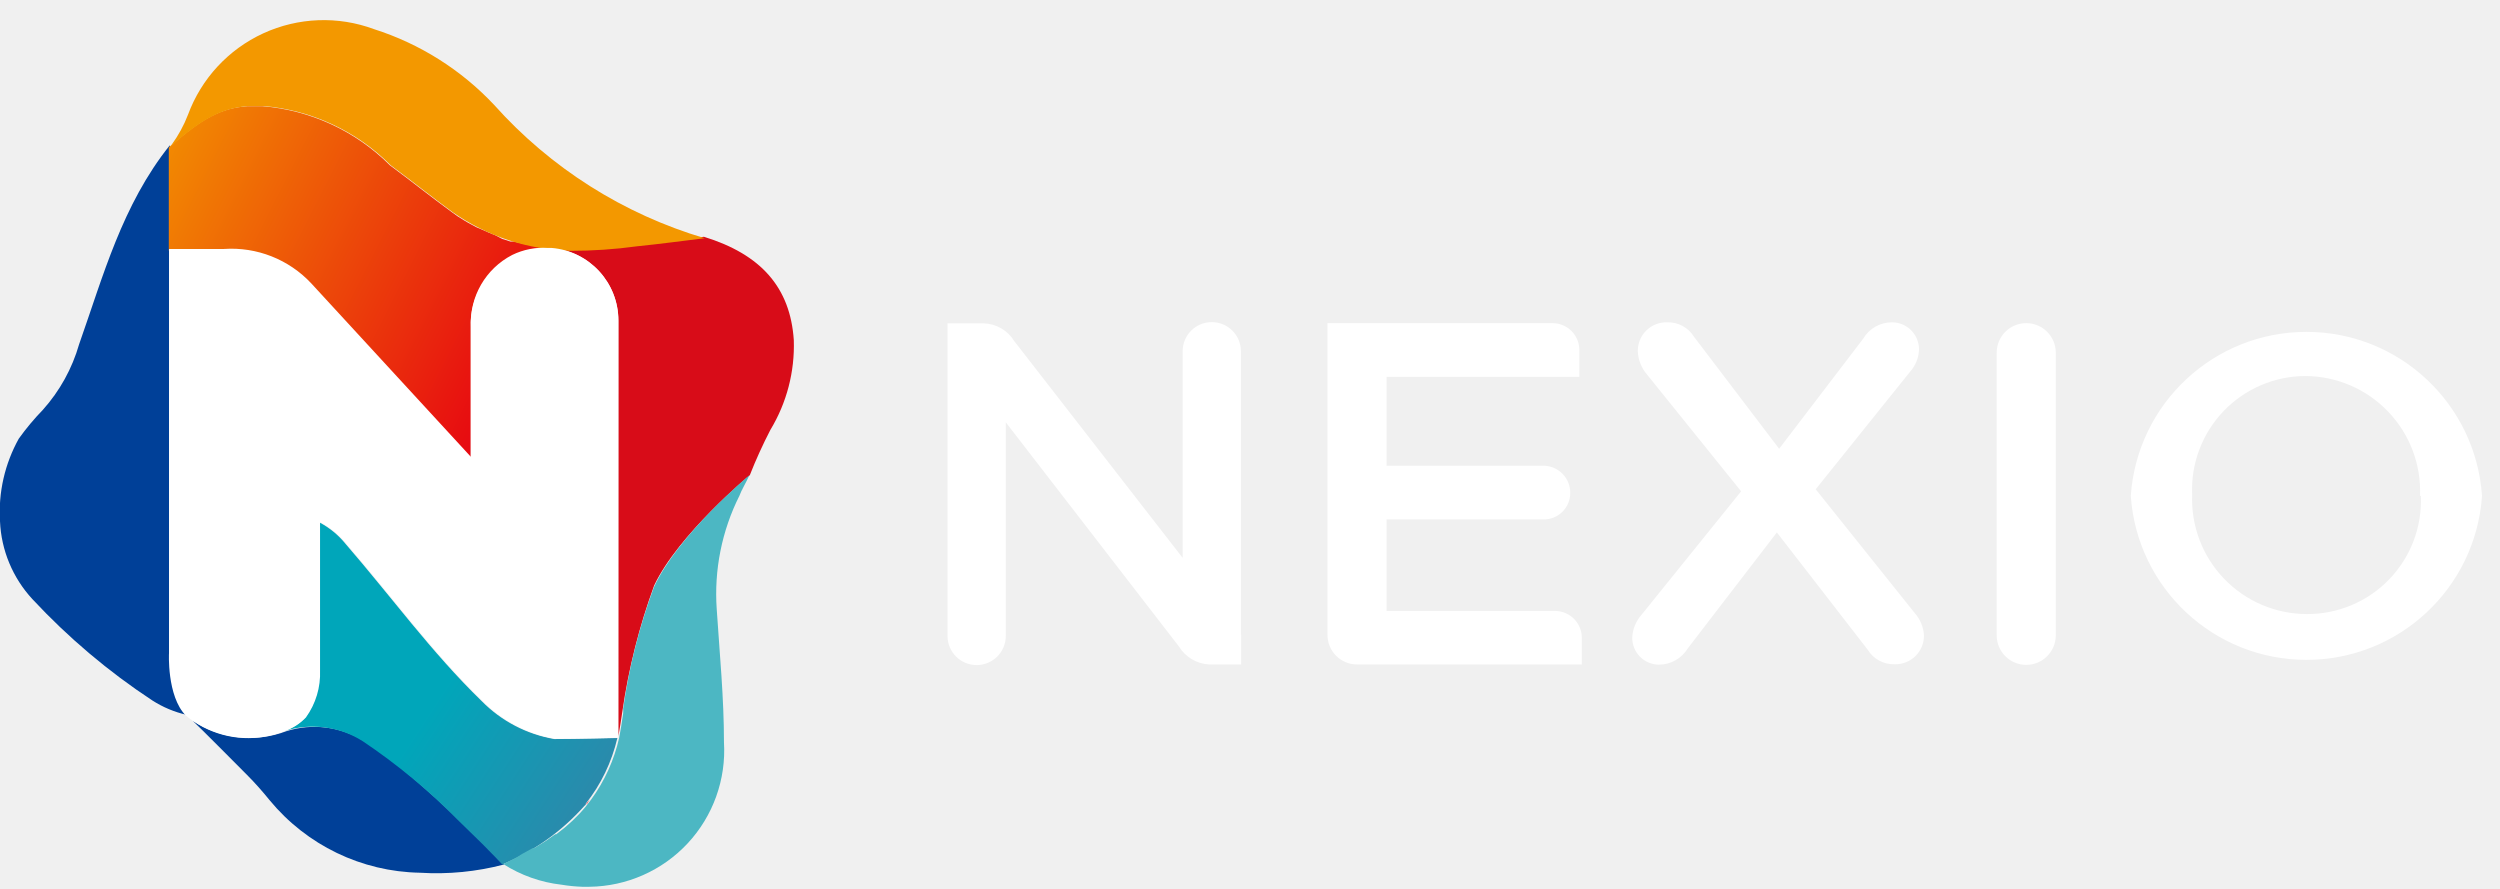
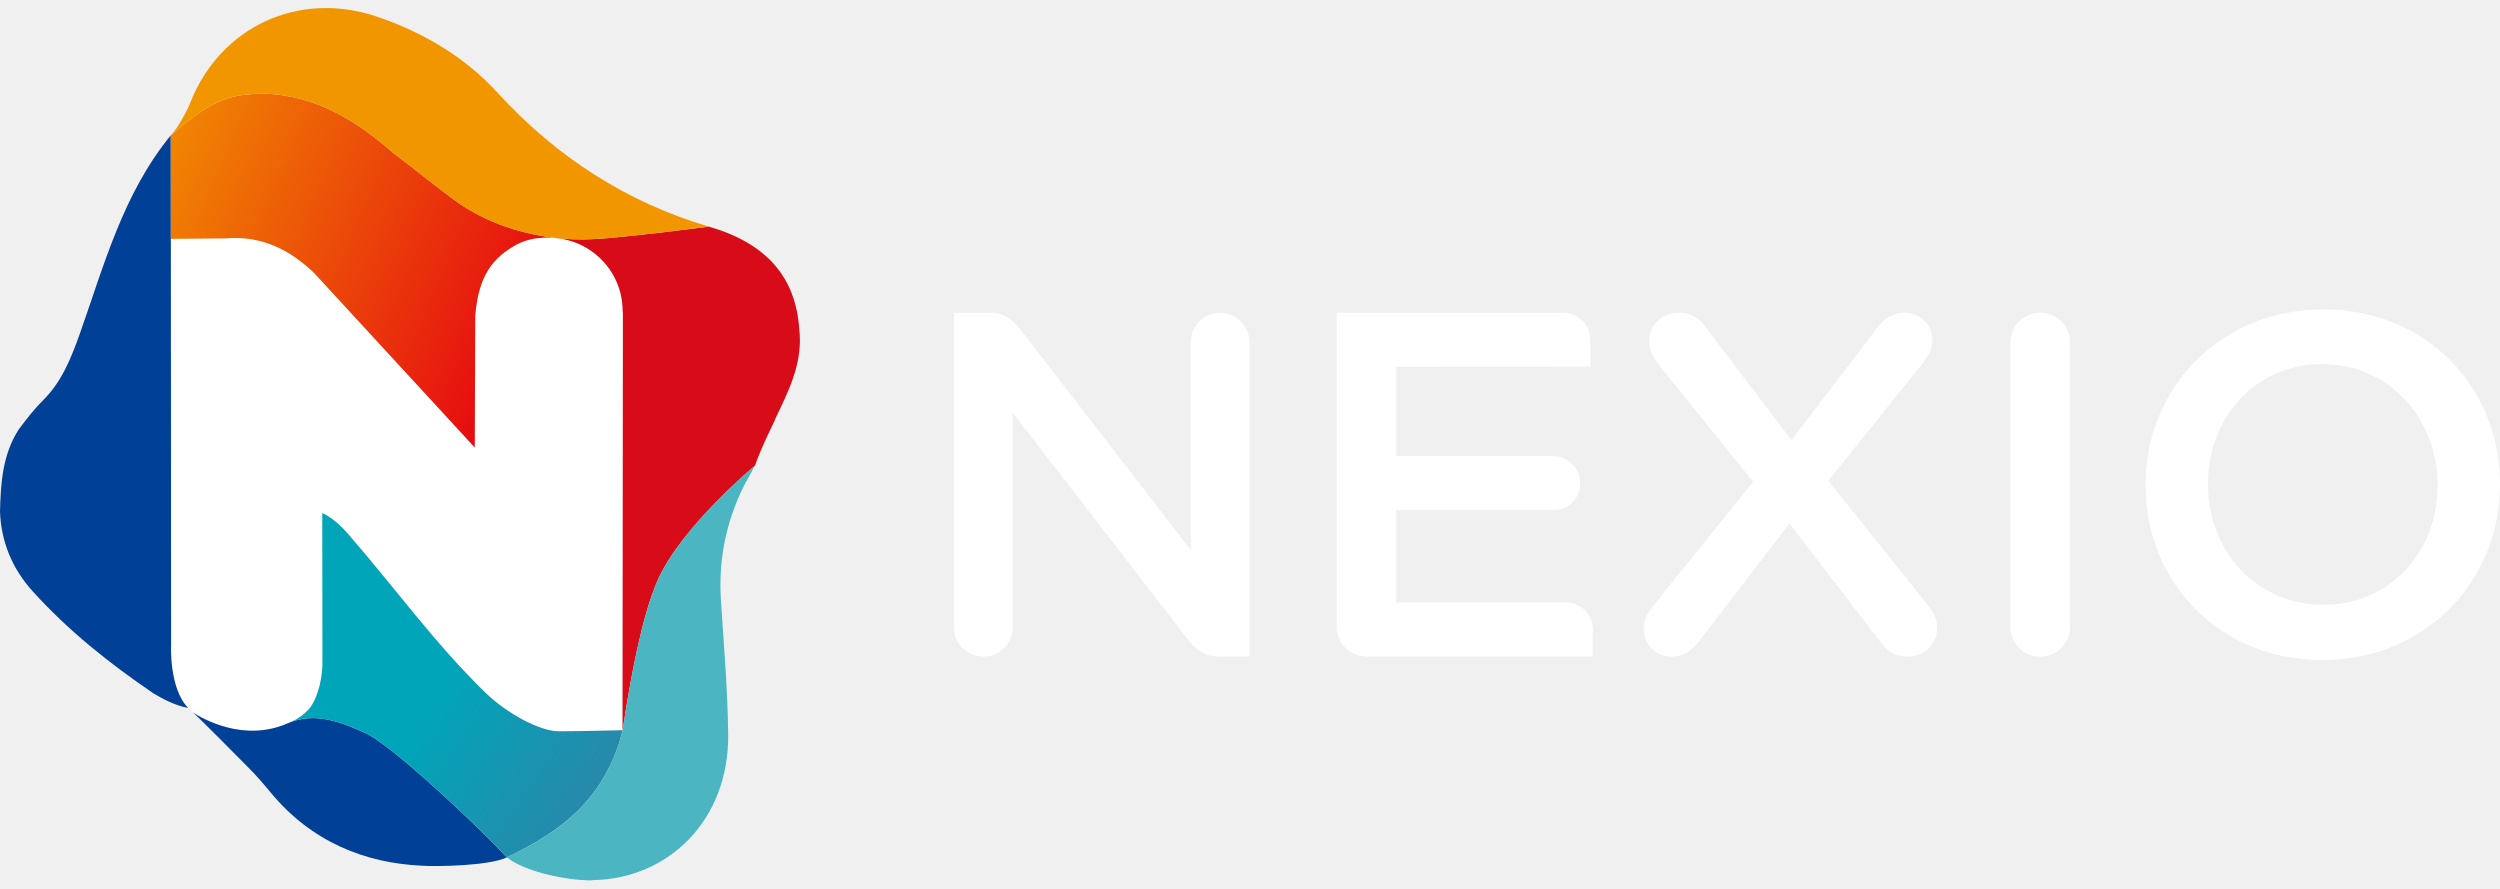
- <svg xmlns="http://www.w3.org/2000/svg" width="121px" height="43px" viewBox="0 0 121 43" version="1.1">
-   <defs>
-     <linearGradient x1="93.358%" y1="89.07%" x2="43.141%" y2="55.435%" id="linearGradient-1">
-       <stop stop-color="#2F87AA" offset="0%" />
-       <stop stop-color="#00A6BA" offset="100%" />
+ <svg xmlns="http://www.w3.org/2000/svg" viewBox="0 0 151.25 53.75" height="53.75" width="151.25" xml:space="preserve" version="1.1" id="svg2">
+   <defs id="defs6">
+     <clipPath id="clipPath16" clipPathUnits="userSpaceOnUse">
+       <path id="path18" d="M 0,43 121,43 121,0 0,0 0,43 Z" />
+     </clipPath>
+     <clipPath id="clipPath92" clipPathUnits="userSpaceOnUse">
+       <path id="path94" d="m 15.606,10.939 c 0,-1.007 -0.333,-1.925 -0.685,-2.292 l 0,0 C 14.694,8.409 14.429,8.211 14.112,8.068 l 0,0 C 15.373,8.527 16.651,8 17.728,7.499 l 0,0 C 18.559,7.114 20.633,5.298 22.36,3.665 l 0,0 c 0.435,-0.412 0.847,-0.813 1.213,-1.176 l 0,0 c 0.022,-0.022 0.043,-0.044 0.066,-0.066 l 0,0 c 0.144,-0.144 0.277,-0.278 0.404,-0.409 l 0,0 c 0.036,-0.037 0.072,-0.075 0.108,-0.11 l 0,0 c 0.139,-0.145 0.27,-0.283 0.38,-0.402 l 0,0 c 2.035,0.974 3.184,1.893 3.952,2.822 l 0,0 c 0.004,0.004 0.007,0.006 0.011,0.009 l 0,0 c 0.018,0.021 0.035,0.046 0.053,0.067 l 0,0 c 0.015,0.019 0.03,0.037 0.044,0.056 l 0,0 c 0.664,0.814 1.293,2.047 1.539,3.201 l 0,0 c 0,0 -2.111,-0.052 -3.075,-0.052 l 0,0 c -0.964,0 -2.561,0.901 -3.551,1.859 l 0,0 c -2.426,2.355 -4.405,5.098 -6.615,7.644 l 0,0 c -0.314,0.364 -0.767,0.824 -1.29,1.061 l 0,0 0.007,-7.23 z M 13.927,7.994 c 0.063,0.023 0.125,0.048 0.185,0.074 l 0,0 C 14.05,8.046 13.988,8.021 13.927,7.994" />
+     </clipPath>
+     <linearGradient id="linearGradient100" spreadMethod="pad" gradientTransform="matrix(-8.152669,5.601494,5.601494,8.152669,29.01159,3.313786)" gradientUnits="userSpaceOnUse" y2="0" x2="1" y1="0" x1="0">
+       <stop id="stop102" offset="0" style="stop-opacity:1;stop-color:#2c86a9" />
+       <stop id="stop104" offset="1" style="stop-opacity:1;stop-color:#00a5b9" />
    </linearGradient>
-     <linearGradient x1="-16.468%" y1="15.709%" x2="100.758%" y2="70.926%" id="linearGradient-2">
-       <stop stop-color="#F39800" offset="0%" />
-       <stop stop-color="#E60012" offset="100%" />
+     <clipPath id="clipPath112" clipPathUnits="userSpaceOnUse">
+       <path id="path114" d="M 0,43 121,43 121,0 0,0 0,43 Z" />
+     </clipPath>
+     <linearGradient id="linearGradient132" spreadMethod="pad" gradientTransform="matrix(21.79076,-9.481475,-9.481475,-21.79076,5.165767,35.74278)" gradientUnits="userSpaceOnUse" y2="0" x2="1" y1="0" x1="0">
+       <stop id="stop134" offset="0" style="stop-opacity:1;stop-color:#f29600" />
+       <stop id="stop136" offset="1" style="stop-opacity:1;stop-color:#e50012" />
    </linearGradient>
+     <clipPath id="clipPath144" clipPathUnits="userSpaceOnUse">
+       <path id="path146" d="M 0,43 121,43 121,0 0,0 0,43 Z" />
+     </clipPath>
  </defs>
-   <g id="NEXIO" stroke="none" stroke-width="1" fill="none" fill-rule="evenodd">
-     <g id="0.home" transform="translate(-359, -30)">
-       <g id="banner_01" transform="translate(0, -18)">
-         <g id="nexio-logo" transform="translate(358, 48)">
-           <g id="logo-web">
-             <path d="M39.42,16.46 C39.25,13.91 37.83,12.31 35.07,11.46 C33.98,11.59 32.89,11.74 31.8,11.85 C30.726,11.998 29.644,12.071 28.56,12.07 L27.77,12.01 L27.7,12.01 C29.526,12.161 30.931,13.688 30.93,15.52 C30.928,15.553 30.928,15.587 30.93,15.62 L30.93,35.62 C30.99,35.32 31.05,34.92 31.12,34.45 C31.421,32.366 31.937,30.318 32.66,28.34 C33.82,25.87 37.29,23 37.29,23 C37.585,22.25 37.919,21.516 38.29,20.8 L38.29,20.8 C39.079,19.493 39.471,17.986 39.42,16.46 L39.42,16.46 Z" id="Shape" fill="#D80C18" />
-             <path d="M2.57,29 C4.301,30.859 6.248,32.504 8.37,33.9 C8.882,34.229 9.447,34.466 10.04,34.6 C9.1,33.66 9.22,31.49 9.22,31.6 C9.22,30.51 9.22,7.03 9.22,7.03 C6.91,9.92 6,13.35 4.83,16.66 C4.493,17.835 3.895,18.919 3.08,19.83 C2.656,20.267 2.265,20.735 1.91,21.23 C1.231,22.449 0.915,23.837 1,25.23 C1.06,26.633 1.616,27.969 2.57,29 Z" id="Shape" fill="#004098" />
-             <path d="M28.64,39.71 C28.867,39.497 29.081,39.27 29.28,39.03 C29.081,39.27 28.867,39.497 28.64,39.71 L28.64,39.71 Z" id="Shape" fill="#E60012" />
-             <path d="M25.36,41.83 L26,41.5 L25.36,41.83 Z" id="Shape" fill="#E60012" />
-             <polygon id="Shape" fill="#E60012" points="29.56 38.67 29.39 38.89 29.39 38.94 29.39 38.94" />
-             <path d="M26.67,41.14 L26.16,41.42 L26.67,41.14 Z" id="Shape" fill="#E60012" />
-             <path d="M24.88,41.32 L24.48,40.91 L24.41,40.84 L23.21,39.67 L23.21,39.67 L22.34,38.86 L22.16,38.69 L21.27,37.9 L21.17,37.81 L20.92,37.6 L20.66,37.38 L20.55,37.29 L20,36.82 L20,36.82 L19.76,36.64 L19.53,36.47 L19.4,36.37 L19.24,36.26 L19.09,36.15 L18.97,36.07 L18.64,35.88 C17.513,35.169 16.131,34.989 14.86,35.39 C13.357,35.961 11.672,35.775 10.33,34.89 C10.63,35.16 12.83,37.38 12.96,37.51 C13.34,37.89 13.71,38.31 14.05,38.73 C15.844,40.906 18.5,42.189 21.32,42.24 L21.32,42.24 C22.693,42.326 24.07,42.191 25.4,41.84 L25.02,41.44 L24.88,41.32 Z" id="Shape" fill="#004098" />
-             <path d="M28.24,40.07 L27.82,40.4 L28.24,40.07 Z" id="Shape" fill="#E60012" />
-             <path d="M28.62,39.73 L28.26,40.05 L28.62,39.73 Z" id="Shape" fill="#E60012" />
-             <path d="M27.76,40.43 L27.35,40.72 L27.76,40.43 Z" id="Shape" fill="#E60012" />
-             <path d="M27.25,40.78 L26.73,41.1 L27.25,40.78 Z" id="Shape" fill="#E60012" />
-             <path d="M29.35,38.95 L29.35,38.9 C30.088,37.966 30.611,36.88 30.88,35.72 C30.88,35.72 28.78,35.77 27.83,35.77 C26.488,35.541 25.252,34.893 24.3,33.92 C21.89,31.58 19.92,28.86 17.73,26.33 C17.38,25.896 16.944,25.538 16.45,25.28 L16.45,32.46 C16.483,33.271 16.244,34.07 15.77,34.73 C15.494,35.024 15.151,35.247 14.77,35.38 C16.041,34.979 17.423,35.159 18.55,35.87 C20.208,36.982 21.749,38.259 23.15,39.68 L24.35,40.85 L24.42,40.92 L24.82,41.33 L24.93,41.44 L25.31,41.84 C26.833,41.204 28.193,40.233 29.29,39 L29.29,39 L29.35,38.95 Z" id="Shape" fill="url(#linearGradient-1)" />
-             <path d="M37.27,23 C37.1,23.14 33.79,25.93 32.65,28.42 C31.947,30.322 31.448,32.293 31.16,34.3 C31.168,34.376 31.168,34.454 31.16,34.53 C31.09,35 31.03,35.4 30.97,35.7 C30.726,36.782 30.264,37.803 29.61,38.7 L29.4,38.97 L29.34,39.05 C29.141,39.29 28.927,39.517 28.7,39.73 L28.7,39.73 L28.34,40.05 L28.34,40.05 L27.92,40.38 L27.87,40.38 L27.46,40.67 L27.37,40.73 L26.85,41.05 L26.78,41.05 L26.27,41.33 L26,41.5 L25.36,41.82 C26.211,42.365 27.176,42.707 28.18,42.82 C28.511,42.875 28.845,42.908 29.18,42.92 L29.52,42.92 C31.328,42.901 33.049,42.142 34.282,40.819 C35.514,39.496 36.15,37.725 36.04,35.92 C36.04,33.78 35.83,31.63 35.69,29.49 C35.556,27.591 35.936,25.691 36.79,23.99 C36.88,23.73 37.1,23.38 37.27,23 Z" id="Shape" fill="#4CB7C3" />
-             <path d="M25.87,11.69 L25.7,11.69 L25.3,11.56 L25,11.4 L24.66,11.26 L24.32,11.11 L24.06,11 L23.67,10.79 L23.45,10.66 C23.25,10.54 23.05,10.41 22.87,10.27 C21.87,9.54 20.87,8.74 19.87,8 C18.218,6.344 16.031,5.331 13.7,5.14 C13.46,5.14 13.21,5.14 12.97,5.14 C11.72,5.24 10.82,5.67 9.17,7.14 C9.17,7.14 9.17,9.2 9.17,12.14 L11.83,12.14 C13.42,12.031 14.973,12.645 16.06,13.81 L23.78,22.2 C23.78,22.2 23.78,16.02 23.78,15.87 C23.721,14.432 24.501,13.09 25.78,12.43 C26.305,12.137 26.899,11.988 27.5,12 L27.63,12 C27.036,11.944 26.447,11.84 25.87,11.69 Z" id="Shape" fill="url(#linearGradient-2)" />
-             <path d="M24.91,5.07 C23.316,3.376 21.317,2.116 19.1,1.41 C17.358,0.764 15.43,0.838 13.742,1.614 C12.054,2.391 10.743,3.807 10.1,5.55 L10.1,5.55 L10.1,5.55 C9.901,6.066 9.635,6.553 9.31,7 L9.21,7.13 C10.86,5.68 11.76,5.25 13.01,5.13 C13.25,5.13 13.49,5.13 13.74,5.13 C16.072,5.323 18.26,6.341 19.91,8 C20.91,8.74 21.91,9.54 22.91,10.27 C24.581,11.44 26.56,12.091 28.6,12.14 C29.684,12.141 30.766,12.068 31.84,11.92 C32.94,11.81 34.02,11.66 35.11,11.53 C31.176,10.366 27.644,8.129 24.91,5.07 L24.91,5.07 Z" id="Shape" fill="#F39800" />
-             <path d="M80.43,29.78 L85.27,23.78 L80.71,18.12 C80.441,17.807 80.286,17.412 80.27,17 C80.264,16.624 80.413,16.261 80.681,15.997 C80.949,15.732 81.314,15.589 81.69,15.6 C82.218,15.583 82.714,15.85 82.99,16.3 L87.11,21.72 L91.18,16.39 C91.472,15.896 92.006,15.595 92.58,15.6 C93.296,15.605 93.875,16.184 93.88,16.9 C93.872,17.308 93.715,17.699 93.44,18 L88.88,23.68 L93.68,29.68 C93.942,29.977 94.097,30.354 94.12,30.75 C94.126,31.126 93.977,31.489 93.709,31.753 C93.441,32.018 93.076,32.161 92.7,32.15 C92.172,32.167 91.676,31.9 91.4,31.45 L87,25.77 L82.69,31.38 C82.393,31.87 81.863,32.169 81.29,32.17 C80.943,32.167 80.612,32.026 80.37,31.779 C80.128,31.531 79.995,31.197 80,30.85 C80.021,30.455 80.172,30.079 80.43,29.78 L80.43,29.78 Z" id="Shape" fill="#FFFFFF" fill-rule="nonzero" />
-             <path d="M97.64,17.07 C97.64,16.28 98.28,15.64 99.07,15.64 C99.86,15.64 100.5,16.28 100.5,17.07 L100.5,30.75 C100.5,31.54 99.86,32.18 99.07,32.18 C98.28,32.18 97.64,31.54 97.64,30.75 L97.64,17.07 Z" id="Shape" fill="#FFFFFF" fill-rule="nonzero" />
-             <path d="M104.13,24 L104.13,24 C104.437,19.531 108.151,16.063 112.63,16.063 C117.109,16.063 120.823,19.531 121.13,24 L121.13,24 C120.823,28.469 117.109,31.937 112.63,31.937 C108.151,31.937 104.437,28.469 104.13,24 Z M118.13,24 L118.13,24 C118.19,22.489 117.634,21.019 116.589,19.926 C115.545,18.832 114.102,18.21 112.59,18.2 C111.089,18.201 109.653,18.816 108.616,19.902 C107.58,20.988 107.032,22.45 107.1,23.95 L107.1,23.95 C107.043,25.457 107.601,26.923 108.645,28.011 C109.69,29.099 111.132,29.716 112.64,29.72 C114.144,29.732 115.587,29.127 116.632,28.046 C117.677,26.965 118.233,25.502 118.17,24 L118.13,24 Z" id="Shape" fill="#FFFFFF" fill-rule="nonzero" />
-             <path d="M77.56,30.87 C77.56,30.16 76.99,29.581 76.28,29.57 L68.11,29.57 L68.11,25.14 L75.67,25.14 C76.018,25.154 76.357,25.025 76.608,24.783 C76.859,24.542 77,24.208 77,23.86 C77.006,23.144 76.436,22.556 75.72,22.54 L68.11,22.54 L68.11,18.24 L77.44,18.24 L77.44,16.92 L77.44,16.92 C77.429,16.218 76.862,15.651 76.16,15.64 L65.25,15.64 L65.25,30.7 C65.242,31.086 65.39,31.459 65.662,31.734 C65.933,32.009 66.304,32.163 66.69,32.16 L77.56,32.16 L77.56,30.87 Z" id="Shape" fill="#FFFFFF" fill-rule="nonzero" />
-             <path d="M61.06,30.71 L61.06,17 C61.06,16.221 60.429,15.59 59.65,15.59 C58.871,15.59 58.24,16.221 58.24,17 L58.24,27 L50.09,16.51 C49.776,15.994 49.224,15.67 48.62,15.65 L46.86,15.65 L46.86,17.1 L46.86,17.1 L46.86,30.78 C46.86,31.559 47.491,32.19 48.27,32.19 C49.049,32.19 49.68,31.559 49.68,30.78 L49.68,20.44 L58.06,31.29 C58.374,31.802 58.92,32.127 59.52,32.16 L61.07,32.16 L61.07,30.71 L61.06,30.71 Z" id="Shape" fill="#FFFFFF" fill-rule="nonzero" />
-             <path d="M30.92,35.71 C30.92,35.71 28.82,35.76 27.87,35.76 C26.528,35.531 25.292,34.883 24.34,33.91 C21.93,31.57 19.96,28.85 17.77,26.32 C17.42,25.886 16.984,25.528 16.49,25.27 L16.49,32.45 C16.523,33.261 16.284,34.06 15.81,34.72 C15.534,35.014 15.191,35.237 14.81,35.37 C13.515,35.903 12.049,35.834 10.81,35.18 C10.524,35.024 10.253,34.844 10,34.64 C9.06,33.7 9.18,31.53 9.18,31.64 C9.18,30.87 9.18,19 9.18,12.05 L11.84,12.05 C13.43,11.941 14.983,12.555 16.07,13.72 L23.79,22.11 C23.79,22.11 23.79,15.93 23.79,15.78 C23.731,14.342 24.511,13 25.79,12.34 C26.321,12.08 26.91,11.962 27.5,12 L27.63,12 L27.78,12 L27.7,12 C29.526,12.151 30.931,13.678 30.93,15.51 C30.928,15.543 30.928,15.577 30.93,15.61 L30.92,35.71 Z" id="Shape" fill="#FFFFFF" />
+   <g transform="matrix(1.25,0,0,-1.25,0,53.75)" id="g10">
+     <g id="g12">
+       <g clip-path="url(#clipPath16)" id="g14">
+         <g transform="translate(79.9775,13.6346)" id="g20">
+           <path id="path22" style="fill:#ffffff;fill-opacity:1;fill-rule:nonzero;stroke:none" d="m 0,0 4.875,6.047 -4.593,5.695 c -0.235,0.305 -0.446,0.679 -0.446,1.078 0,0.797 0.609,1.407 1.431,1.407 0.608,0 0.961,-0.234 1.312,-0.703 l 4.149,-5.461 4.101,5.366 c 0.375,0.516 0.774,0.798 1.406,0.798 0.633,0 1.312,-0.516 1.312,-1.313 0,-0.421 -0.163,-0.75 -0.444,-1.102 L 8.508,6.094 13.337,0.07 c 0.234,-0.304 0.445,-0.657 0.445,-1.078 0,-0.797 -0.609,-1.406 -1.429,-1.406 -0.61,0 -0.961,0.233 -1.314,0.702 L 6.634,4.031 2.298,-1.618 c -0.4,-0.516 -0.775,-0.796 -1.407,-0.796 -0.656,0 -1.312,0.516 -1.312,1.335 0,0.398 0.164,0.727 0.421,1.079" />
+         </g>
+         <g transform="translate(97.3037,26.431)" id="g24">
+           <path id="path26" style="fill:#ffffff;fill-opacity:1;fill-rule:nonzero;stroke:none" d="m 0,0 c 0,0.797 0.633,1.43 1.452,1.43 0.797,0 1.43,-0.633 1.43,-1.43 l 0,-13.781 c 0,-0.797 -0.633,-1.429 -1.43,-1.429 C 0.633,-15.21 0,-14.578 0,-13.781 L 0,0 Z" />
+         </g>
+         <g transform="translate(117.9766,19.4931)" id="g28">
+           <path id="path30" style="fill:#ffffff;fill-opacity:1;fill-rule:nonzero;stroke:none" d="m 0,0 0,0.047 c 0,3.188 -2.32,5.837 -5.578,5.837 -3.259,0 -5.531,-2.602 -5.531,-5.79 l 0,-0.047 c 0,-3.187 2.319,-5.812 5.578,-5.812 C -2.274,-5.765 0,-3.187 0,0 m -14.133,0 0,0.047 c 0,4.619 3.563,8.485 8.602,8.485 5.039,0 8.554,-3.82 8.554,-8.438 l 0,-0.047 c 0,-4.616 -3.562,-8.485 -8.601,-8.485 -5.039,0 -8.555,3.822 -8.555,8.438" />
+         </g>
+         <g transform="translate(77.0918,12.5341)" id="g32">
+           <path id="path34" style="fill:#ffffff;fill-opacity:1;fill-rule:nonzero;stroke:none" d="m 0,0 c 0,0.713 -0.586,1.307 -1.289,1.307 l -8.227,0 0,4.467 7.614,0 c 0.704,0 1.29,0.571 1.29,1.283 0,0.737 -0.586,1.331 -1.29,1.331 l -7.614,0 0,4.325 9.398,0.006 0,1.323 -0.003,0 c -0.014,0.704 -0.59,1.285 -1.285,1.285 l -10.992,0 0,-15.161 c 0,-0.832 0.631,-1.474 1.453,-1.474 L 0,-1.308 0,0 Z" />
+         </g>
+         <g transform="translate(60.4712,12.6923)" id="g36">
+           <path id="path38" style="fill:#ffffff;fill-opacity:1;fill-rule:nonzero;stroke:none" d="m 0,0 0,13.762 c 0,0.774 -0.633,1.407 -1.43,1.407 -0.774,0 -1.406,-0.633 -1.406,-1.407 l 0,-10.077 -8.203,10.616 c -0.399,0.492 -0.777,0.865 -1.48,0.865 l -0.003,0 0,0.003 -1.776,0 0,-1.465 0.003,0 c 0,-0.004 -0.003,-0.008 -0.003,-0.012 l 0,-13.757 c 0,-0.774 0.633,-1.407 1.43,-1.407 0.774,0 1.407,0.633 1.407,1.407 l 0,10.405 8.438,-10.921 c 0.391,-0.507 0.807,-0.867 1.467,-0.88 l 0,-0.005 0.033,0 0.116,0 1.407,0 L 0,0 Z" />
+         </g>
+         <g transform="translate(30.1304,7.6571)" id="g40">
+           <path id="path42" style="fill:#ffffff;fill-opacity:1;fill-rule:evenodd;stroke:none" d="m 0,0 c 0,0 -2.111,-0.052 -3.075,-0.052 -0.965,0 -2.561,0.901 -3.551,1.86 -2.426,2.354 -4.405,5.097 -6.615,7.643 -0.314,0.363 -0.768,0.823 -1.29,1.061 l 0.007,-7.231 c 0,-1.006 -0.333,-1.924 -0.685,-2.291 -0.27,-0.283 -0.594,-0.51 -0.995,-0.653 -1.608,-0.712 -3.141,-0.216 -3.982,0.186 -0.004,0.001 -0.584,0.32 -0.836,0.556 -0.943,0.942 -0.827,3.132 -0.827,2.973 -0.001,0.775 -0.008,12.728 -0.013,19.73 l 2.681,0.025 c 1.713,0.137 3.071,-0.543 4.255,-1.677 l 7.774,-8.446 c 0,0 0.02,6.226 0.024,6.376 0.156,1.951 0.846,2.819 2.038,3.467 0.528,0.253 0.965,0.321 1.641,0.321 0.038,0 0.081,-0.01 0.122,-0.013 10e-4,10e-4 0.003,0.002 0.004,0.004 0.05,-0.006 0.099,-0.015 0.148,-0.02 l -0.071,0.001 c 1.82,-0.153 3.252,-1.67 3.252,-3.539 0,-0.033 0.012,-0.1 0.012,-0.1 L 0,0 Z" />
+         </g>
+         <g transform="translate(38.6865,27.0453)" id="g44">
+           <path id="path46" style="fill:#d70c18;fill-opacity:1;fill-rule:evenodd;stroke:none" d="M 0,0 C -0.171,2.565 -1.605,4.183 -4.378,4.987 -5.479,4.852 -6.571,4.702 -7.674,4.59 -8.765,4.48 -9.84,4.333 -10.94,4.373 c -0.263,0.01 -0.527,0.029 -0.791,0.058 l -0.071,0.001 c 1.82,-0.153 3.252,-1.67 3.252,-3.539 0,-0.033 0.012,-0.1 0.012,-0.1 l -0.018,-20.181 c 0.056,0.298 0.117,0.703 0.189,1.178 0.125,0.695 0.683,4.277 1.546,6.155 1.183,2.573 4.673,5.472 4.673,5.472 0.291,0.853 0.975,2.219 0.975,2.219 l -0.012,0.002 C -0.526,-2.982 0.183,-1.617 0,0" />
+         </g>
+         <g transform="translate(1.5854,14.3768)" id="g48">
+           <path id="path50" style="fill:#004097;fill-opacity:1;fill-rule:evenodd;stroke:none" d="M 0,0 C 1.744,-1.923 3.713,-3.486 5.837,-4.933 6.214,-5.153 6.813,-5.509 7.523,-5.641 6.58,-4.698 6.696,-2.509 6.696,-2.668 6.694,-1.566 6.68,22.072 6.68,22.072 4.37,19.251 3.456,15.797 2.275,12.461 1.846,11.264 1.402,10.152 0.515,9.265 0.069,8.821 -0.239,8.421 -0.668,7.855 -1.463,6.634 -1.55,5.249 -1.585,3.854 -1.529,2.374 -0.975,1.076 0,0" />
+         </g>
+         <g transform="translate(27.8359,3.6356)" id="g52">
+           <path id="path54" style="fill:#e50012;fill-opacity:1;fill-rule:evenodd;stroke:none" d="M 0,0 C 0.244,0.229 0.457,0.458 0.647,0.687 0.457,0.458 0.244,0.229 0,0" />
+         </g>
+         <g transform="translate(24.5317,1.5018)" id="g56">
+           <path id="path58" style="fill:#e50012;fill-opacity:1;fill-rule:evenodd;stroke:none" d="M 0,0 C 0.228,0.109 0.44,0.217 0.647,0.324 0.44,0.217 0.228,0.109 0,0" />
+         </g>
+         <g transform="translate(28.7588,4.6757)" id="g60">
+           <path id="path62" style="fill:#e50012;fill-opacity:1;fill-rule:evenodd;stroke:none" d="M 0,0 C -0.056,-0.074 -0.111,-0.15 -0.167,-0.22 -0.182,-0.238 -0.197,-0.257 -0.212,-0.275 -0.138,-0.184 -0.067,-0.092 0,0" />
+         </g>
+         <g transform="translate(25.8467,2.1932)" id="g64">
+           <path id="path66" style="fill:#e50012;fill-opacity:1;fill-rule:evenodd;stroke:none" d="M 0,0 C -0.162,-0.094 -0.333,-0.188 -0.511,-0.283 -0.333,-0.188 -0.162,-0.094 0,0" />
+         </g>
+         <g transform="translate(24.0425,2.0145)" id="g68">
+           <path id="path70" style="fill:#004097;fill-opacity:1;fill-rule:evenodd;stroke:none" d="M 0,0 C -0.126,0.13 -0.26,0.265 -0.404,0.408 -0.426,0.431 -0.447,0.452 -0.47,0.475 -0.835,0.838 -1.248,1.238 -1.683,1.65 -1.685,1.651 -1.686,1.653 -1.687,1.654 -1.973,1.924 -2.269,2.198 -2.565,2.471 -2.627,2.527 -2.688,2.584 -2.75,2.64 -3.049,2.912 -3.35,3.183 -3.643,3.439 -3.677,3.47 -3.71,3.498 -3.744,3.527 -3.829,3.603 -3.911,3.672 -3.995,3.744 -4.083,3.819 -4.171,3.896 -4.257,3.969 -4.294,4.001 -4.333,4.033 -4.369,4.064 -4.564,4.229 -4.754,4.385 -4.935,4.529 -4.943,4.535 -4.95,4.541 -4.958,4.548 -5.042,4.614 -5.118,4.671 -5.197,4.731 -5.273,4.79 -5.352,4.854 -5.423,4.906 -5.469,4.94 -5.512,4.972 -5.556,5.003 c -0.056,0.041 -0.105,0.073 -0.157,0.11 -0.051,0.035 -0.105,0.074 -0.152,0.106 -0.04,0.026 -0.08,0.053 -0.117,0.077 -0.124,0.078 -0.238,0.145 -0.332,0.188 -1.129,0.526 -2.482,1.08 -3.802,0.495 -2.134,-0.944 -4.137,0.239 -4.566,0.505 0.305,-0.266 2.518,-2.502 2.649,-2.636 0.388,-0.386 0.751,-0.808 1.095,-1.225 1.969,-2.379 4.551,-3.411 7.32,-3.538 0,0 0,0 0,0 0.662,-0.048 3.223,-0.014 4.107,0.402 C 0.379,-0.394 0.248,-0.256 0.108,-0.11 0.073,-0.075 0.036,-0.037 0,0" />
+         </g>
+         <g transform="translate(27.4243,3.2733)" id="g72">
+           <path id="path74" style="fill:#e50012;fill-opacity:1;fill-rule:evenodd;stroke:none" d="M 0,0 C -0.134,-0.11 -0.276,-0.221 -0.427,-0.332 -0.276,-0.221 -0.134,-0.11 0,0" />
+         </g>
+         <g transform="translate(27.814,3.6161)" id="g76">
+           <path id="path78" style="fill:#e50012;fill-opacity:1;fill-rule:evenodd;stroke:none" d="M 0,0 C -0.115,-0.107 -0.237,-0.216 -0.367,-0.323 -0.237,-0.216 -0.115,-0.107 0,0" />
+         </g>
+         <g transform="translate(26.9453,2.9032)" id="g80">
+           <path id="path82" style="fill:#e50012;fill-opacity:1;fill-rule:evenodd;stroke:none" d="M 0,0 C -0.132,-0.096 -0.271,-0.191 -0.417,-0.288 -0.271,-0.191 -0.132,-0.096 0,0" />
+         </g>
+         <g transform="translate(26.436,2.5546)" id="g84">
+           <path id="path86" style="fill:#e50012;fill-opacity:1;fill-rule:evenodd;stroke:none" d="M 0,0 C -0.165,-0.107 -0.338,-0.215 -0.522,-0.323 -0.338,-0.215 -0.166,-0.107 0,0" />
+         </g>
+       </g>
+     </g>
+     <g id="g88">
+       <g clip-path="url(#clipPath92)" id="g90">
+         <g id="g96">
+           <g id="g98">
+             <path id="path106" style="fill:url(#linearGradient100);stroke:none" d="m 15.606,10.939 c 0,-1.007 -0.333,-1.925 -0.685,-2.292 l 0,0 C 14.694,8.409 14.429,8.211 14.112,8.068 l 0,0 C 15.373,8.527 16.651,8 17.728,7.499 l 0,0 C 18.559,7.114 20.633,5.298 22.36,3.665 l 0,0 c 0.435,-0.412 0.847,-0.813 1.213,-1.176 l 0,0 c 0.022,-0.022 0.043,-0.044 0.066,-0.066 l 0,0 c 0.144,-0.144 0.277,-0.278 0.404,-0.409 l 0,0 c 0.036,-0.037 0.072,-0.075 0.108,-0.11 l 0,0 c 0.139,-0.145 0.27,-0.283 0.38,-0.402 l 0,0 c 2.035,0.974 3.184,1.893 3.952,2.822 l 0,0 c 0.004,0.004 0.007,0.006 0.011,0.009 l 0,0 c 0.018,0.021 0.035,0.046 0.053,0.067 l 0,0 c 0.015,0.019 0.03,0.037 0.044,0.056 l 0,0 c 0.664,0.814 1.293,2.047 1.539,3.201 l 0,0 c 0,0 -2.111,-0.052 -3.075,-0.052 l 0,0 c -0.964,0 -2.561,0.901 -3.551,1.859 l 0,0 c -2.426,2.355 -4.405,5.098 -6.615,7.644 l 0,0 c -0.314,0.364 -0.767,0.824 -1.29,1.061 l 0,0 0.007,-7.23 z M 13.927,7.994 c 0.063,0.023 0.125,0.048 0.185,0.074 l 0,0 C 14.05,8.046 13.988,8.021 13.927,7.994" />
          </g>
+         </g>
+       </g>
+     </g>
+     <g id="g108">
+       <g clip-path="url(#clipPath112)" id="g110">
+         <g transform="translate(36.522,20.4491)" id="g116">
+           <path id="path118" style="fill:#4bb6c2;fill-opacity:1;fill-rule:evenodd;stroke:none" d="m 0,0 c -0.17,-0.142 -3.503,-2.951 -4.657,-5.459 -0.791,-1.723 -1.325,-4.873 -1.505,-5.92 -0.005,-0.078 -0.017,-0.155 -0.041,-0.235 -0.071,-0.475 -0.132,-0.88 -0.189,-1.178 -0.225,-1.055 -0.772,-2.174 -1.371,-2.981 -0.068,-0.092 -0.138,-0.184 -0.212,-0.276 -0.018,-0.021 -0.035,-0.046 -0.064,-0.077 -0.19,-0.229 -0.403,-0.458 -0.647,-0.687 -0.007,-0.007 -0.015,-0.014 -0.022,-0.02 -0.115,-0.107 -0.237,-0.216 -0.367,-0.323 -0.008,-0.007 -0.015,-0.013 -0.023,-0.02 -0.133,-0.11 -0.276,-0.22 -0.426,-0.332 -0.018,-0.013 -0.036,-0.025 -0.053,-0.038 -0.131,-0.096 -0.271,-0.191 -0.417,-0.288 -0.03,-0.021 -0.061,-0.04 -0.092,-0.061 -0.165,-0.107 -0.338,-0.214 -0.522,-0.323 -0.021,-0.012 -0.045,-0.025 -0.067,-0.038 -0.162,-0.094 -0.334,-0.188 -0.512,-0.283 -0.051,-0.028 -0.103,-0.056 -0.156,-0.084 -0.207,-0.107 -0.42,-0.215 -0.647,-0.324 0.682,-0.533 1.856,-0.852 2.835,-1.003 0.32,-0.053 0.646,-0.088 0.97,-0.101 0.039,-0.002 0.078,-0.004 0.116,-0.005 0.029,0 0.066,-0.004 0.094,-0.004 0.056,0 0.098,0.005 0.132,0.013 3.665,0.051 6.614,2.902 6.565,7.059 -0.025,2.157 -0.21,4.316 -0.35,6.472 -0.127,1.948 0.236,3.781 1.104,5.534 C -0.398,-0.729 -0.177,-0.372 0,0" />
+         </g>
+       </g>
+     </g>
+     <g id="g120">
+       <g id="g122">
+         <g id="g128">
+           <g id="g130">
+             <path id="path138" style="fill:url(#linearGradient132);stroke:none" d="M 12.092,38.439 C 10.833,38.34 9.931,37.906 8.266,36.448 l 0,0 c 0,0 0,-2.072 0.002,-5.009 l 0,0 2.681,0.025 c 1.714,0.137 3.071,-0.543 4.255,-1.677 l 0,0 7.774,-8.446 c 0,0 0.021,6.226 0.024,6.376 l 0,0 c 0.156,1.952 0.846,2.819 2.039,3.467 l 0,0 c 0.527,0.253 0.964,0.321 1.64,0.321 l 0,0 c 0.039,0 0.081,-0.01 0.122,-0.013 l 0,0 c 0.002,0.002 0.004,0.003 0.004,0.004 l 0,0 c -0.593,0.071 -1.183,0.189 -1.761,0.355 l 0,0 c -0.058,0.016 -0.115,0.031 -0.172,0.048 l 0,0 c -0.136,0.041 -0.269,0.087 -0.402,0.134 l 0,0 c -0.096,0.033 -0.192,0.066 -0.286,0.102 l 0,0 c -0.115,0.045 -0.229,0.091 -0.341,0.139 l 0,0 c -0.114,0.049 -0.226,0.099 -0.338,0.151 l 0,0 c -0.097,0.046 -0.194,0.091 -0.289,0.141 l 0,0 c -0.133,0.067 -0.263,0.14 -0.392,0.215 l 0,0 c -0.074,0.042 -0.149,0.082 -0.22,0.126 l 0,0 c -0.201,0.123 -0.398,0.253 -0.588,0.392 l 0,0 c -1.001,0.735 -1.985,1.545 -2.975,2.291 l 0,0 c -1.813,1.581 -3.731,2.779 -6.216,2.878 l 0,0 c -0.032,0 -0.063,10e-4 -0.095,10e-4 l 0,0 c -0.214,0 -0.427,-0.015 -0.64,-0.03" />
+           </g>
+         </g>
+       </g>
+     </g>
+     <g id="g140">
+       <g clip-path="url(#clipPath144)" id="g142">
+         <g transform="translate(24.0801,38.5136)" id="g148">
+           <path id="path150" style="fill:#f29600;fill-opacity:1;fill-rule:evenodd;stroke:none" d="m 0,0 c -1.574,1.722 -3.605,2.932 -5.855,3.687 -3.766,1.265 -7.554,-0.479 -9.015,-4.166 0.005,0.012 0.011,0.022 0.015,0.033 0.001,0.002 0.001,0.004 0.002,0.006 -10e-4,-0.001 -0.002,-0.001 -0.004,-0.001 -0.095,-0.33 -0.674,-1.334 -0.852,-1.497 -0.033,-0.044 -0.071,-0.084 -0.105,-0.127 1.665,1.458 2.567,1.891 3.827,1.99 0.243,0.018 0.487,0.034 0.734,0.029 2.485,-0.099 4.402,-1.297 6.216,-2.878 0.99,-0.746 1.974,-1.555 2.975,-2.29 1.638,-1.202 3.713,-1.807 5.729,-1.881 1.1,-0.041 2.175,0.107 3.265,0.217 1.103,0.111 2.196,0.262 3.297,0.397 C 6.243,-5.307 2.813,-3.083 0,0" />
        </g>
      </g>
    </g>
  </g>
</svg>
